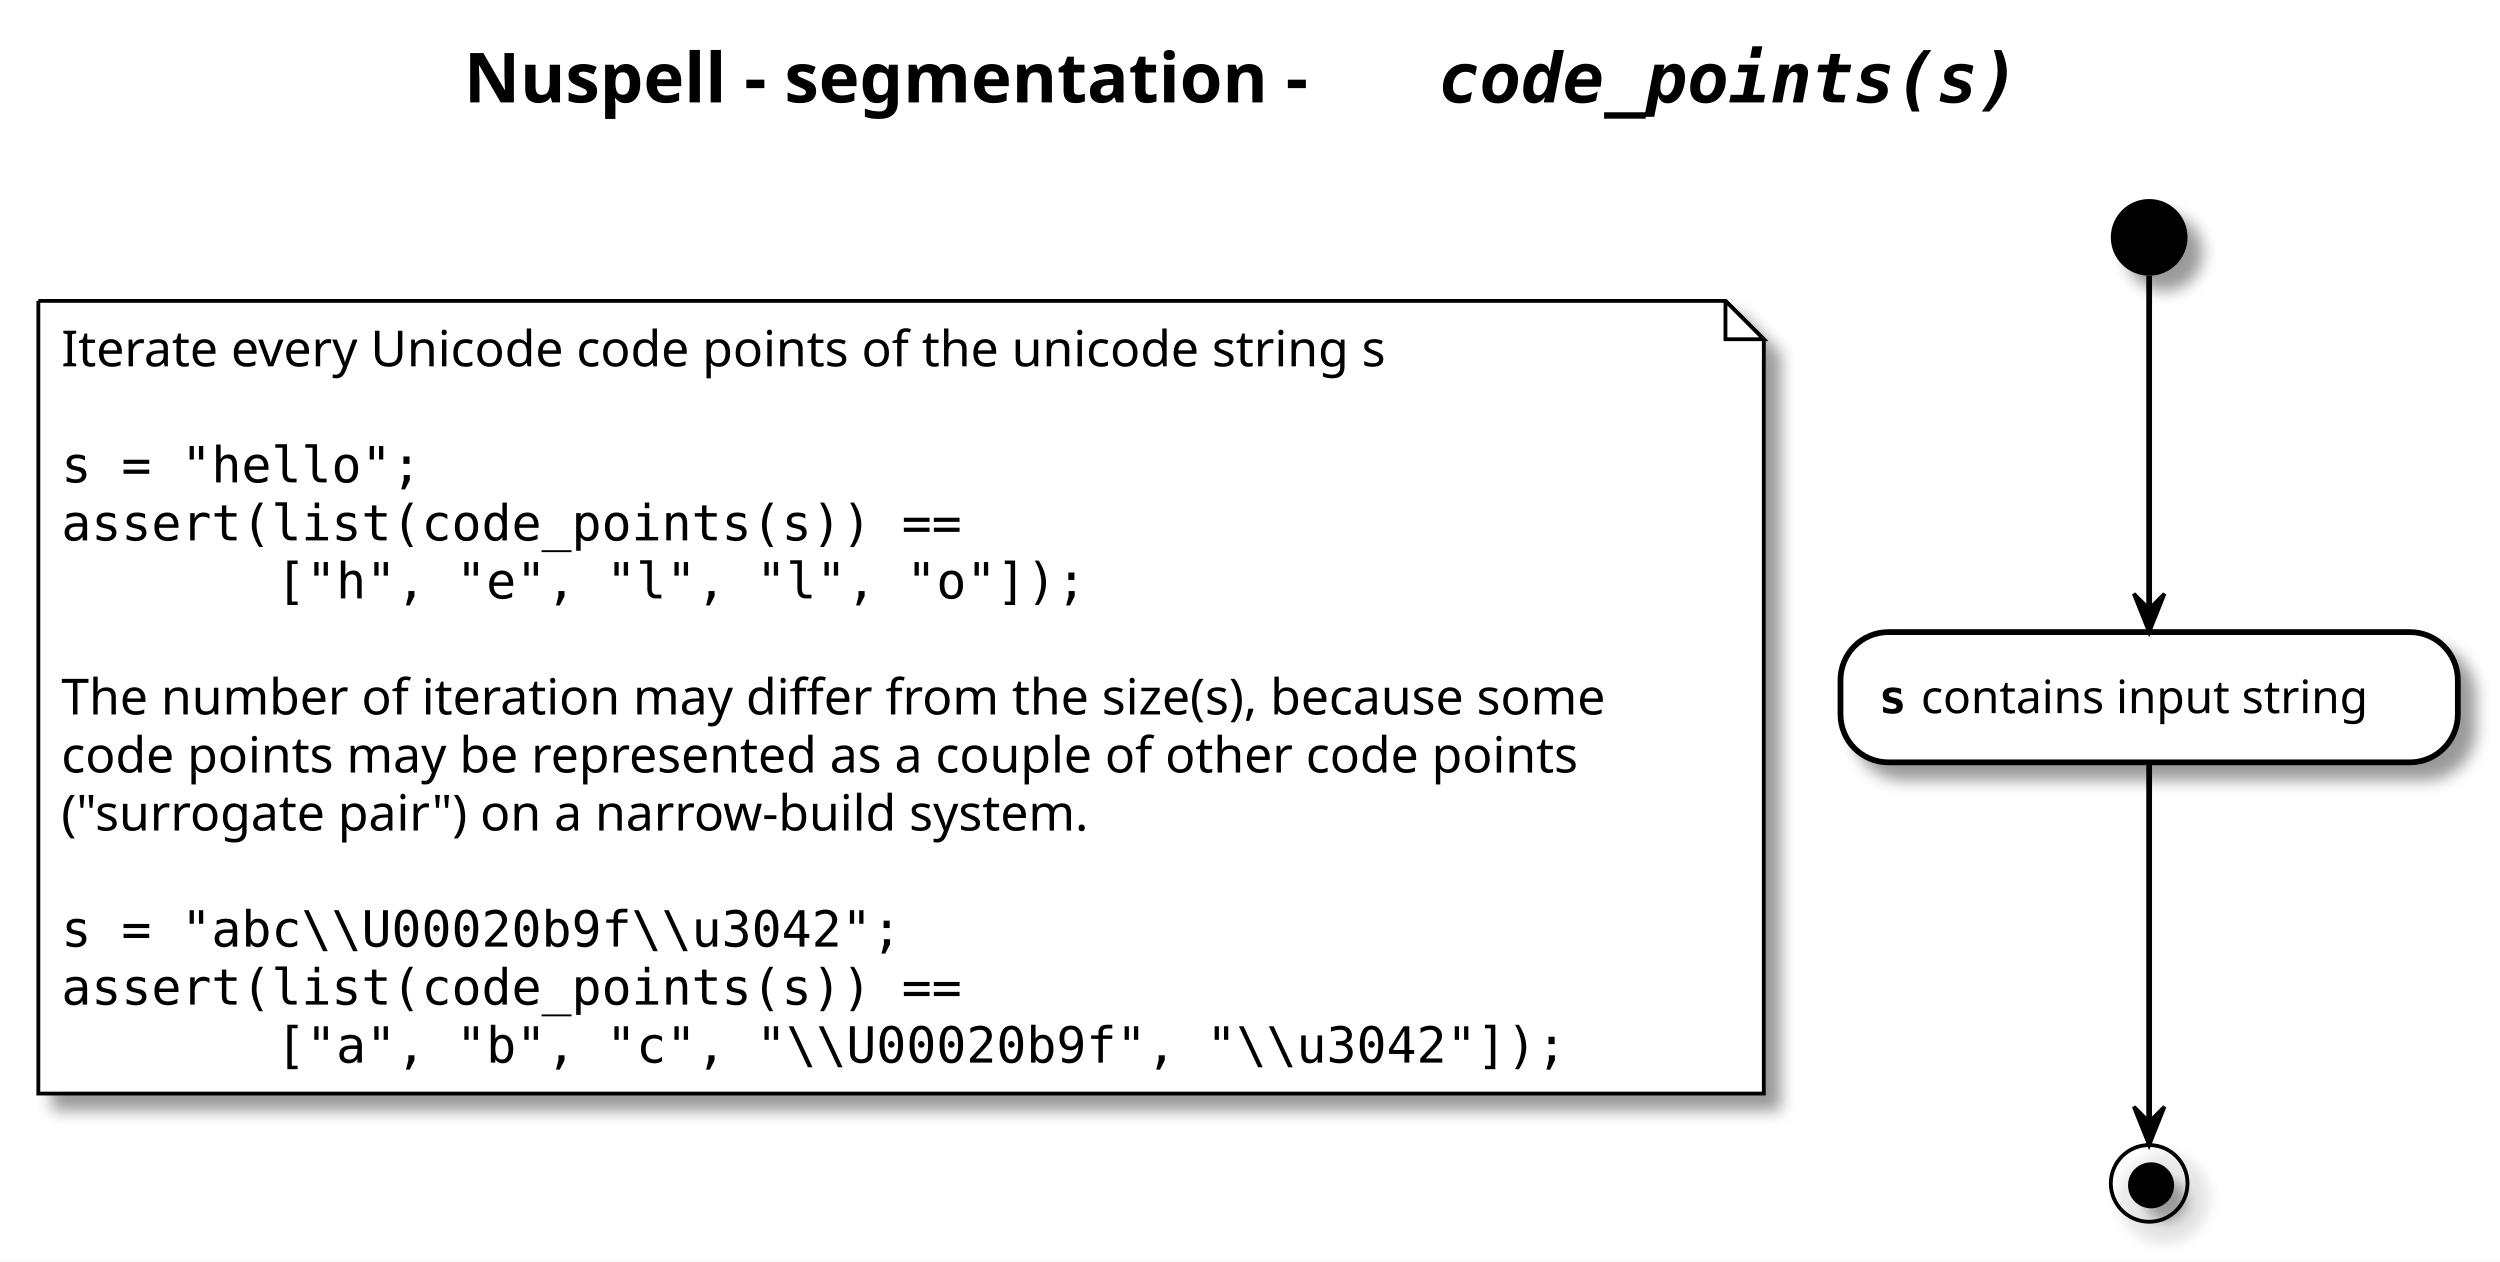
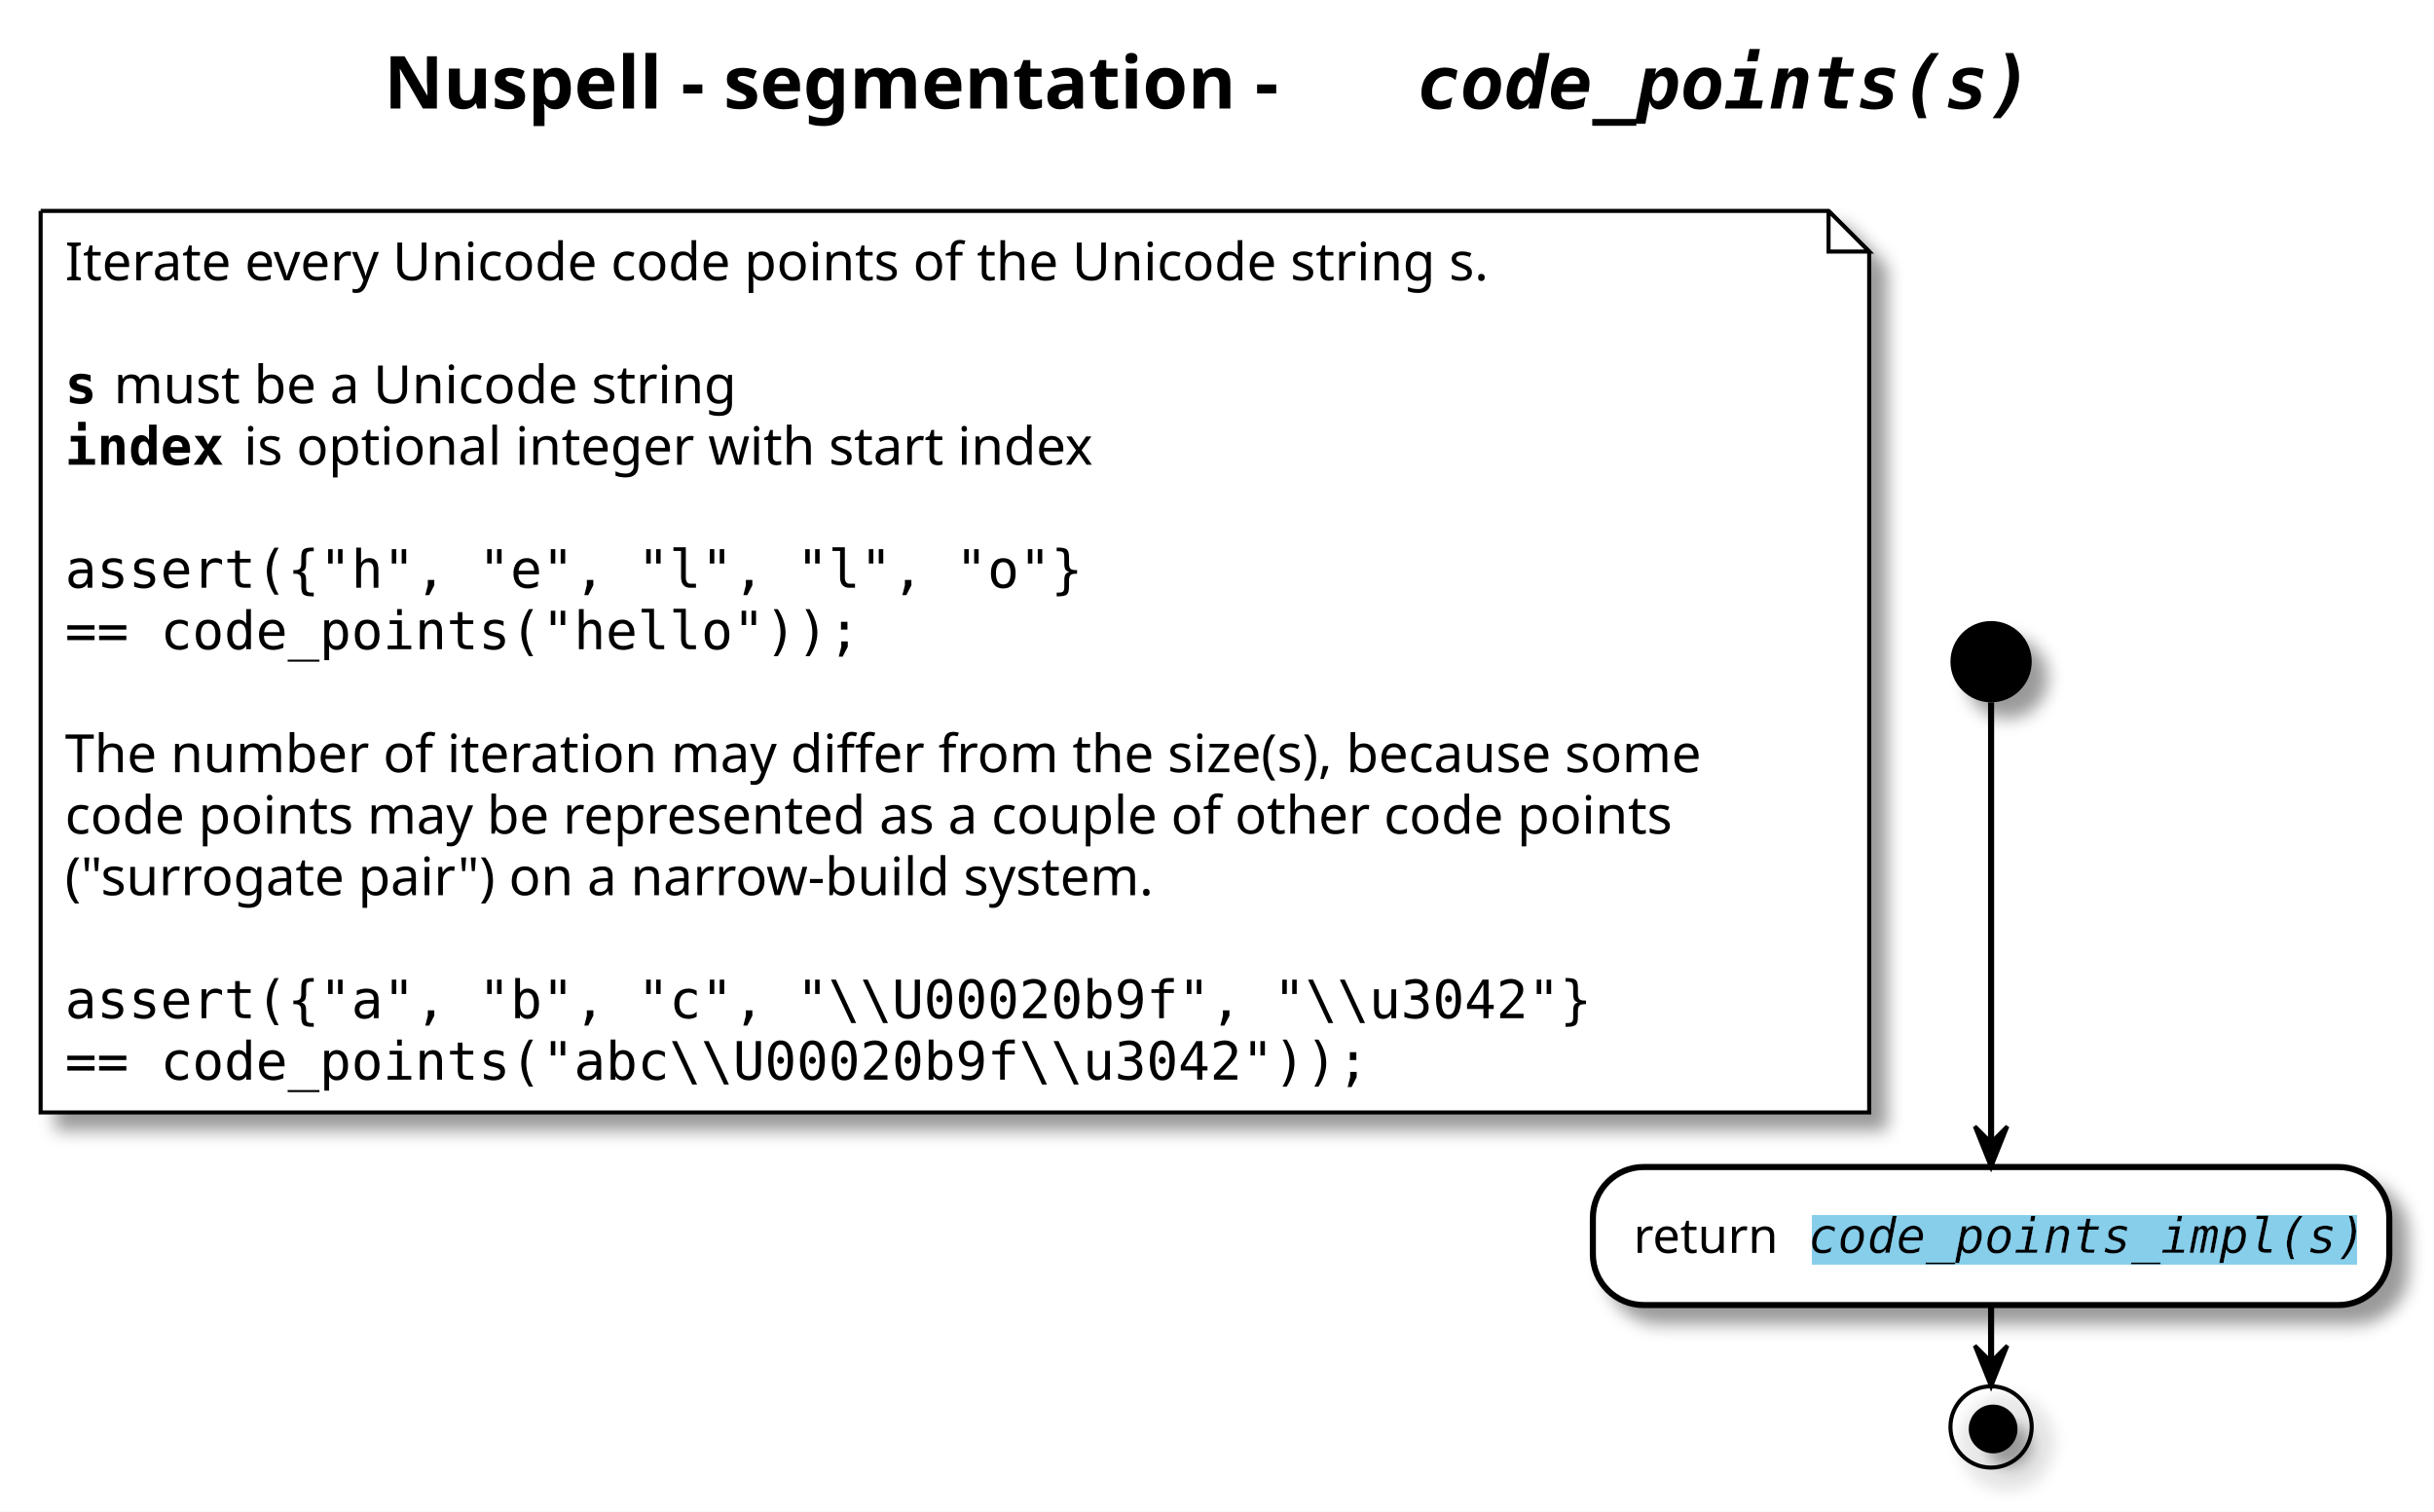
- <svg xmlns="http://www.w3.org/2000/svg" contentScriptType="application/ecmascript" contentStyleType="text/css" height="329px" preserveAspectRatio="none" style="width:652px;height:329px;" version="1.1" viewBox="0 0 652 329" width="652px" zoomAndPan="magnify">
+ <svg xmlns="http://www.w3.org/2000/svg" contentScriptType="application/ecmascript" contentStyleType="text/css" height="372px" preserveAspectRatio="none" style="width:599px;height:372px;" version="1.1" viewBox="0 0 599 372" width="599px" zoomAndPan="magnify">
  <defs>
-     <linearGradient id="g1dgdaikxqy3mj0" x1="0%" x2="100%" y1="50%" y2="50%">
+     <linearGradient id="g1xuykn9rnwu3i0" x1="0%" x2="100%" y1="50%" y2="50%">
      <stop offset="0%" stop-color="#FFFFFF" />
      <stop offset="100%" stop-color="#FFFFFF" />
    </linearGradient>
-     <filter height="300%" id="f1dgdaikxqy3mj" width="300%" x="-1" y="-1">
+     <filter height="300%" id="f1xuykn9rnwu3i" width="300%" x="-1" y="-1">
      <feGaussianBlur result="blurOut" stdDeviation="2.0" />
      <feColorMatrix in="blurOut" result="blurOut2" type="matrix" values="0 0 0 0 0 0 0 0 0 0 0 0 0 0 0 0 0 0 .4 0" />
      <feOffset dx="4.0" dy="4.0" in="blurOut2" result="blurOut3" />
      <feBlend in="SourceGraphic" in2="blurOut3" mode="normal" />
    </filter>
+     <filter height="1" id="b1xuykn9rnwu3i0" width="1" x="0" y="0">
+       <feFlood flood-color="#87CEEB" result="flood" />
+       <feComposite in="SourceGraphic" in2="flood" operator="over" />
+     </filter>
  </defs>
  <g>
-     <rect fill="url(#g1dgdaikxqy3mj0)" height="329" style="stroke: none; stroke-width: 1.0;" width="652" x="0" y="0" />
-     <text fill="#000000" font-family="sans-serif" font-size="18" font-weight="bold" lengthAdjust="spacingAndGlyphs" textLength="248" x="121" y="26.708">Nuspell - segmentation -</text>
-     <text fill="#000000" font-family="monospace" font-size="18" font-style="italic" font-weight="bold" lengthAdjust="spacingAndGlyphs" textLength="154" x="375" y="26.708">code_points(s)</text>
-     <text fill="#000000" font-family="sans-serif" font-size="18" lengthAdjust="spacingAndGlyphs" textLength="0" x="328" y="47.661" />
-     <ellipse cx="560.5" cy="61.906" fill="#000000" filter="url(#f1dgdaikxqy3mj)" rx="10" ry="10" style="stroke: none; stroke-width: 1.0;" />
-     <path d="M10,78.472 L10,285.199 L460,285.199 L460,88.472 L450,78.472 L10,78.472 " fill="#FFFFFF" filter="url(#f1dgdaikxqy3mj)" style="stroke: #000000; stroke-width: 1.0;" />
-     <path d="M450,78.472 L450,88.472 L460,88.472 L450,78.472 " fill="#FFFFFF" style="stroke: #000000; stroke-width: 1.0;" />
-     <text fill="#000000" font-family="sans-serif" font-size="13" lengthAdjust="spacingAndGlyphs" textLength="361" x="16" y="95.539">Iterate every Unicode code points of the unicode string s</text>
-     <text fill="#000000" font-family="sans-serif" font-size="13" lengthAdjust="spacingAndGlyphs" textLength="0" x="20" y="110.672" />
-     <text fill="#000000" font-family="monospace" font-size="13" lengthAdjust="spacingAndGlyphs" textLength="96" x="16" y="125.805">s = "hello";</text>
-     <text fill="#000000" font-family="monospace" font-size="13" lengthAdjust="spacingAndGlyphs" textLength="240" x="16" y="140.938">assert(list(code_points(s)) ==</text>
-     <text fill="#000000" font-family="monospace" font-size="13" lengthAdjust="spacingAndGlyphs" textLength="216" x="72" y="156.07">["h", "e", "l", "l", "o"]);</text>
-     <text fill="#000000" font-family="sans-serif" font-size="13" lengthAdjust="spacingAndGlyphs" textLength="0" x="20" y="171.203" />
-     <text fill="#000000" font-family="sans-serif" font-size="13" lengthAdjust="spacingAndGlyphs" textLength="425" x="16" y="186.336">The number of iteration may differ from the size(s), because some</text>
-     <text fill="#000000" font-family="sans-serif" font-size="13" lengthAdjust="spacingAndGlyphs" textLength="417" x="16" y="201.469">code points may be represented as a couple of other code points</text>
-     <text fill="#000000" font-family="sans-serif" font-size="13" lengthAdjust="spacingAndGlyphs" textLength="279" x="16" y="216.602">("surrogate pair") on a narrow-build system.</text>
-     <text fill="#000000" font-family="sans-serif" font-size="13" lengthAdjust="spacingAndGlyphs" textLength="0" x="20" y="231.734" />
-     <text fill="#000000" font-family="monospace" font-size="13" lengthAdjust="spacingAndGlyphs" textLength="224" x="16" y="246.867">s = "abc\\U00020b9f\\u3042";</text>
-     <text fill="#000000" font-family="monospace" font-size="13" lengthAdjust="spacingAndGlyphs" textLength="240" x="16" y="262">assert(list(code_points(s)) ==</text>
-     <text fill="#000000" font-family="monospace" font-size="13" lengthAdjust="spacingAndGlyphs" textLength="344" x="72" y="277.133">["a", "b", "c", "\\U00020b9f", "\\u3042"]);</text>
-     <rect fill="#FFFFFF" filter="url(#f1dgdaikxqy3mj)" height="33.969" rx="12.5" ry="12.5" style="stroke: #000000; stroke-width: 1.5;" width="161" x="480" y="164.851" />
-     <text fill="#000000" font-family="monospace" font-size="12" font-weight="bold" lengthAdjust="spacingAndGlyphs" textLength="7" x="490" y="185.99">s</text>
-     <text fill="#000000" font-family="sans-serif" font-size="12" lengthAdjust="spacingAndGlyphs" textLength="130" x="501" y="185.99">contains input string</text>
-     <ellipse cx="560.5" cy="308.633" fill="none" filter="url(#f1dgdaikxqy3mj)" rx="10" ry="10" style="stroke: #000000; stroke-width: 1.0;" />
-     <ellipse cx="561" cy="309.133" fill="#000000" filter="url(#f1dgdaikxqy3mj)" rx="6" ry="6" style="stroke: none; stroke-width: 1.0;" />
-     <line style="stroke: #000000; stroke-width: 1.5;" x1="560.5" x2="560.5" y1="71.906" y2="164.851" />
-     <polygon fill="#000000" points="556.5,154.851,560.5,164.851,564.5,154.851,560.5,158.851" style="stroke: #000000; stroke-width: 1.0;" />
-     <line style="stroke: #000000; stroke-width: 1.5;" x1="560.5" x2="560.5" y1="198.82" y2="298.633" />
-     <polygon fill="#000000" points="556.5,288.633,560.5,298.633,564.5,288.633,560.5,292.633" style="stroke: #000000; stroke-width: 1.0;" />
+     <rect fill="url(#g1xuykn9rnwu3i0)" height="372" style="stroke: none; stroke-width: 1.0;" width="599" x="0" y="0" />
+     <text fill="#000000" font-family="sans-serif" font-size="18" font-weight="bold" lengthAdjust="spacingAndGlyphs" textLength="248" x="94.5" y="26.708">Nuspell - segmentation -</text>
+     <text fill="#000000" font-family="monospace" font-size="18" font-style="italic" font-weight="bold" lengthAdjust="spacingAndGlyphs" textLength="154" x="348.5" y="26.708">code_points(s)</text>
+     <text fill="#000000" font-family="sans-serif" font-size="18" lengthAdjust="spacingAndGlyphs" textLength="0" x="301.5" y="47.661" />
+     <path d="M10,51.906 L10,273.766 L460,273.766 L460,61.906 L450,51.906 L10,51.906 " fill="#FFFFFF" filter="url(#f1xuykn9rnwu3i)" style="stroke: #000000; stroke-width: 1.0;" />
+     <path d="M450,51.906 L450,61.906 L460,61.906 L450,51.906 " fill="#FFFFFF" style="stroke: #000000; stroke-width: 1.0;" />
+     <text fill="#000000" font-family="sans-serif" font-size="13" lengthAdjust="spacingAndGlyphs" textLength="367" x="16" y="68.973">Iterate every Unicode code points of the Unicode string s.</text>
+     <text fill="#000000" font-family="sans-serif" font-size="13" lengthAdjust="spacingAndGlyphs" textLength="0" x="20" y="84.106" />
+     <text fill="#000000" font-family="monospace" font-size="13" font-weight="bold" lengthAdjust="spacingAndGlyphs" textLength="8" x="16" y="99.239">s</text>
+     <text fill="#000000" font-family="sans-serif" font-size="13" lengthAdjust="spacingAndGlyphs" textLength="161" x="28" y="99.239">must be a Unicode string</text>
+     <text fill="#000000" font-family="monospace" font-size="13" font-weight="bold" lengthAdjust="spacingAndGlyphs" textLength="40" x="16" y="114.372">index</text>
+     <text fill="#000000" font-family="sans-serif" font-size="13" lengthAdjust="spacingAndGlyphs" textLength="215" x="60" y="114.372">is optional integer with start index</text>
+     <text fill="#000000" font-family="sans-serif" font-size="13" lengthAdjust="spacingAndGlyphs" textLength="0" x="20" y="129.504" />
+     <text fill="#000000" font-family="monospace" font-size="13" lengthAdjust="spacingAndGlyphs" textLength="256" x="16" y="144.637">assert({"h", "e", "l", "l", "o"}</text>
+     <text fill="#000000" font-family="monospace" font-size="13" lengthAdjust="spacingAndGlyphs" textLength="200" x="16" y="159.77">== code_points("hello"));</text>
+     <text fill="#000000" font-family="sans-serif" font-size="13" lengthAdjust="spacingAndGlyphs" textLength="0" x="20" y="174.903" />
+     <text fill="#000000" font-family="sans-serif" font-size="13" lengthAdjust="spacingAndGlyphs" textLength="425" x="16" y="190.036">The number of iteration may differ from the size(s), because some</text>
+     <text fill="#000000" font-family="sans-serif" font-size="13" lengthAdjust="spacingAndGlyphs" textLength="417" x="16" y="205.168">code points may be represented as a couple of other code points</text>
+     <text fill="#000000" font-family="sans-serif" font-size="13" lengthAdjust="spacingAndGlyphs" textLength="279" x="16" y="220.301">("surrogate pair") on a narrow-build system.</text>
+     <text fill="#000000" font-family="sans-serif" font-size="13" lengthAdjust="spacingAndGlyphs" textLength="0" x="20" y="235.434" />
+     <text fill="#000000" font-family="monospace" font-size="13" lengthAdjust="spacingAndGlyphs" textLength="384" x="16" y="250.567">assert({"a", "b", "c", "\\U00020b9f", "\\u3042"}</text>
+     <text fill="#000000" font-family="monospace" font-size="13" lengthAdjust="spacingAndGlyphs" textLength="328" x="16" y="265.7">== code_points("abc\\U00020b9f\\u3042"));</text>
+     <ellipse cx="490" cy="162.836" fill="#000000" filter="url(#f1xuykn9rnwu3i)" rx="10" ry="10" style="stroke: none; stroke-width: 1.0;" />
+     <rect fill="#FFFFFF" filter="url(#f1xuykn9rnwu3i)" height="33.969" rx="12.5" ry="12.5" style="stroke: #000000; stroke-width: 1.5;" width="196" x="392" y="287.2" />
+     <text fill="#000000" font-family="sans-serif" font-size="12" lengthAdjust="spacingAndGlyphs" textLength="39" x="402" y="308.338">return</text>
+     <text fill="#000000" filter="url(#b1xuykn9rnwu3i0)" font-family="monospace" font-size="12" font-style="italic" lengthAdjust="spacingAndGlyphs" textLength="133" x="445" y="308.338">code_points_impl(s)</text>
+     <ellipse cx="490" cy="351.168" fill="none" filter="url(#f1xuykn9rnwu3i)" rx="10" ry="10" style="stroke: #000000; stroke-width: 1.0;" />
+     <ellipse cx="490.5" cy="351.668" fill="#000000" filter="url(#f1xuykn9rnwu3i)" rx="6" ry="6" style="stroke: none; stroke-width: 1.0;" />
+     <line style="stroke: #000000; stroke-width: 1.5;" x1="490" x2="490" y1="172.836" y2="287.2" />
+     <polygon fill="#000000" points="486,277.2,490,287.2,494,277.2,490,281.2" style="stroke: #000000; stroke-width: 1.0;" />
+     <line style="stroke: #000000; stroke-width: 1.5;" x1="490" x2="490" y1="321.168" y2="341.168" />
+     <polygon fill="#000000" points="486,331.168,490,341.168,494,331.168,490,335.168" style="stroke: #000000; stroke-width: 1.0;" />
  </g>
</svg>
